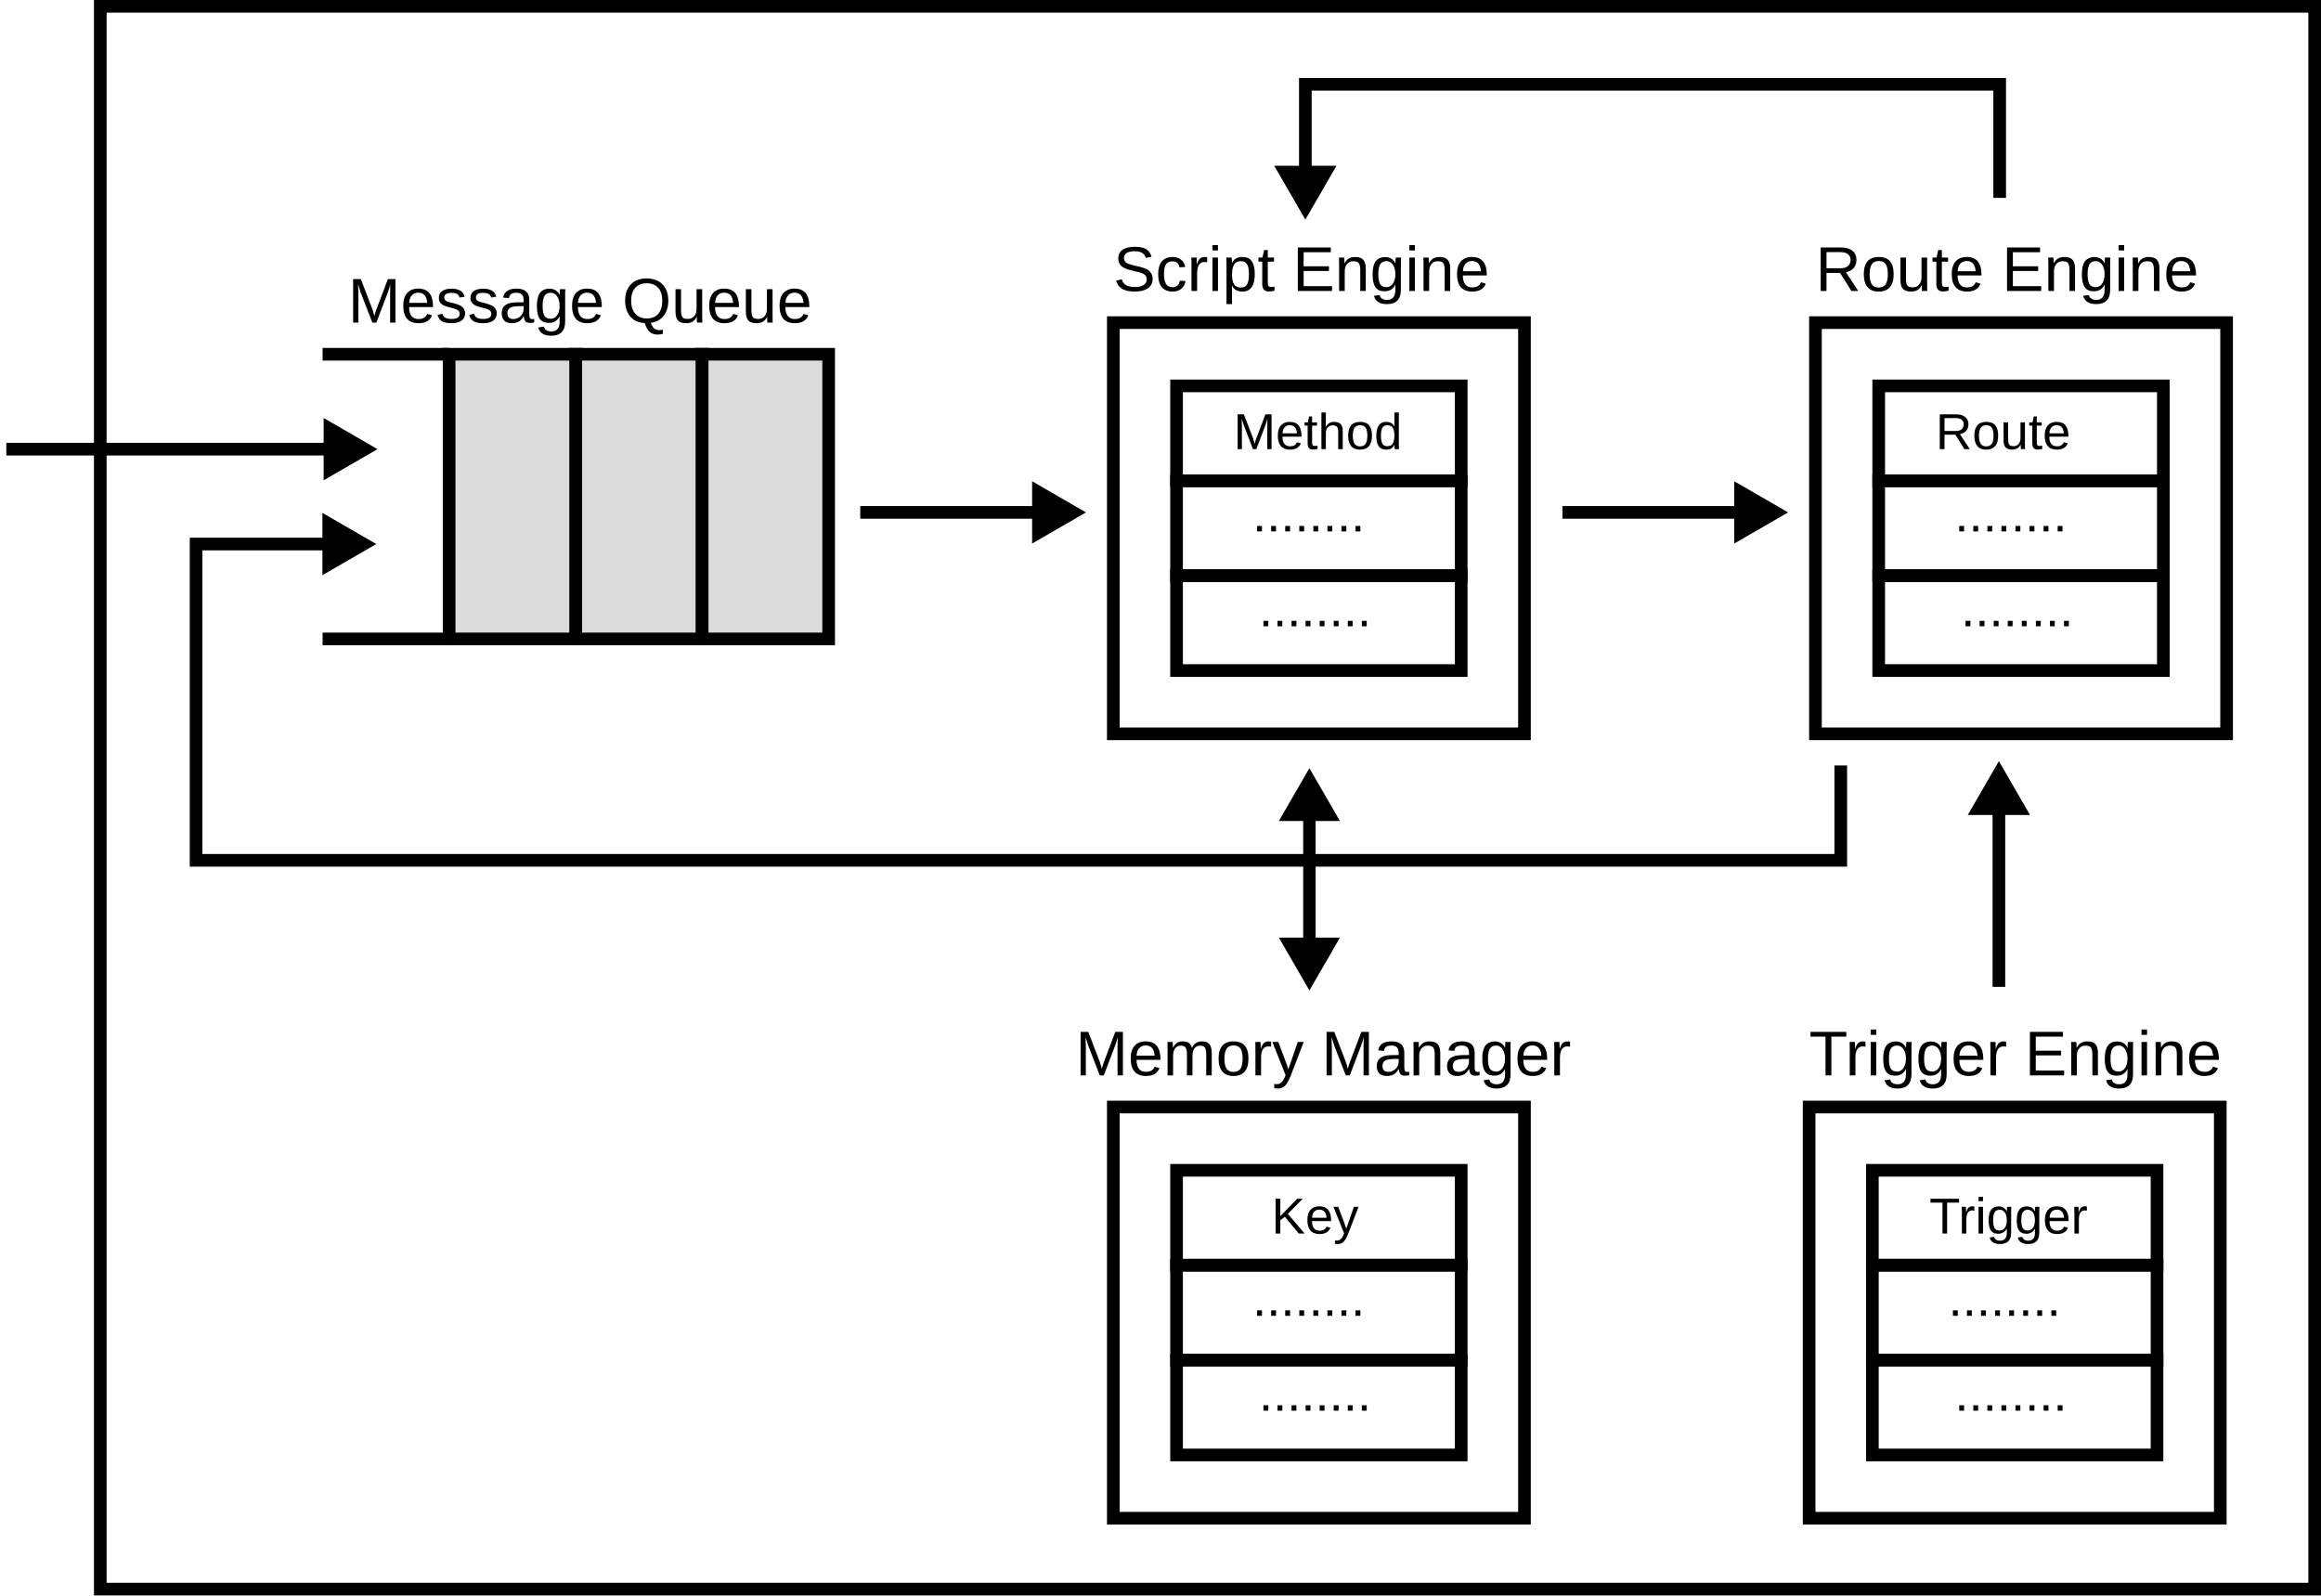
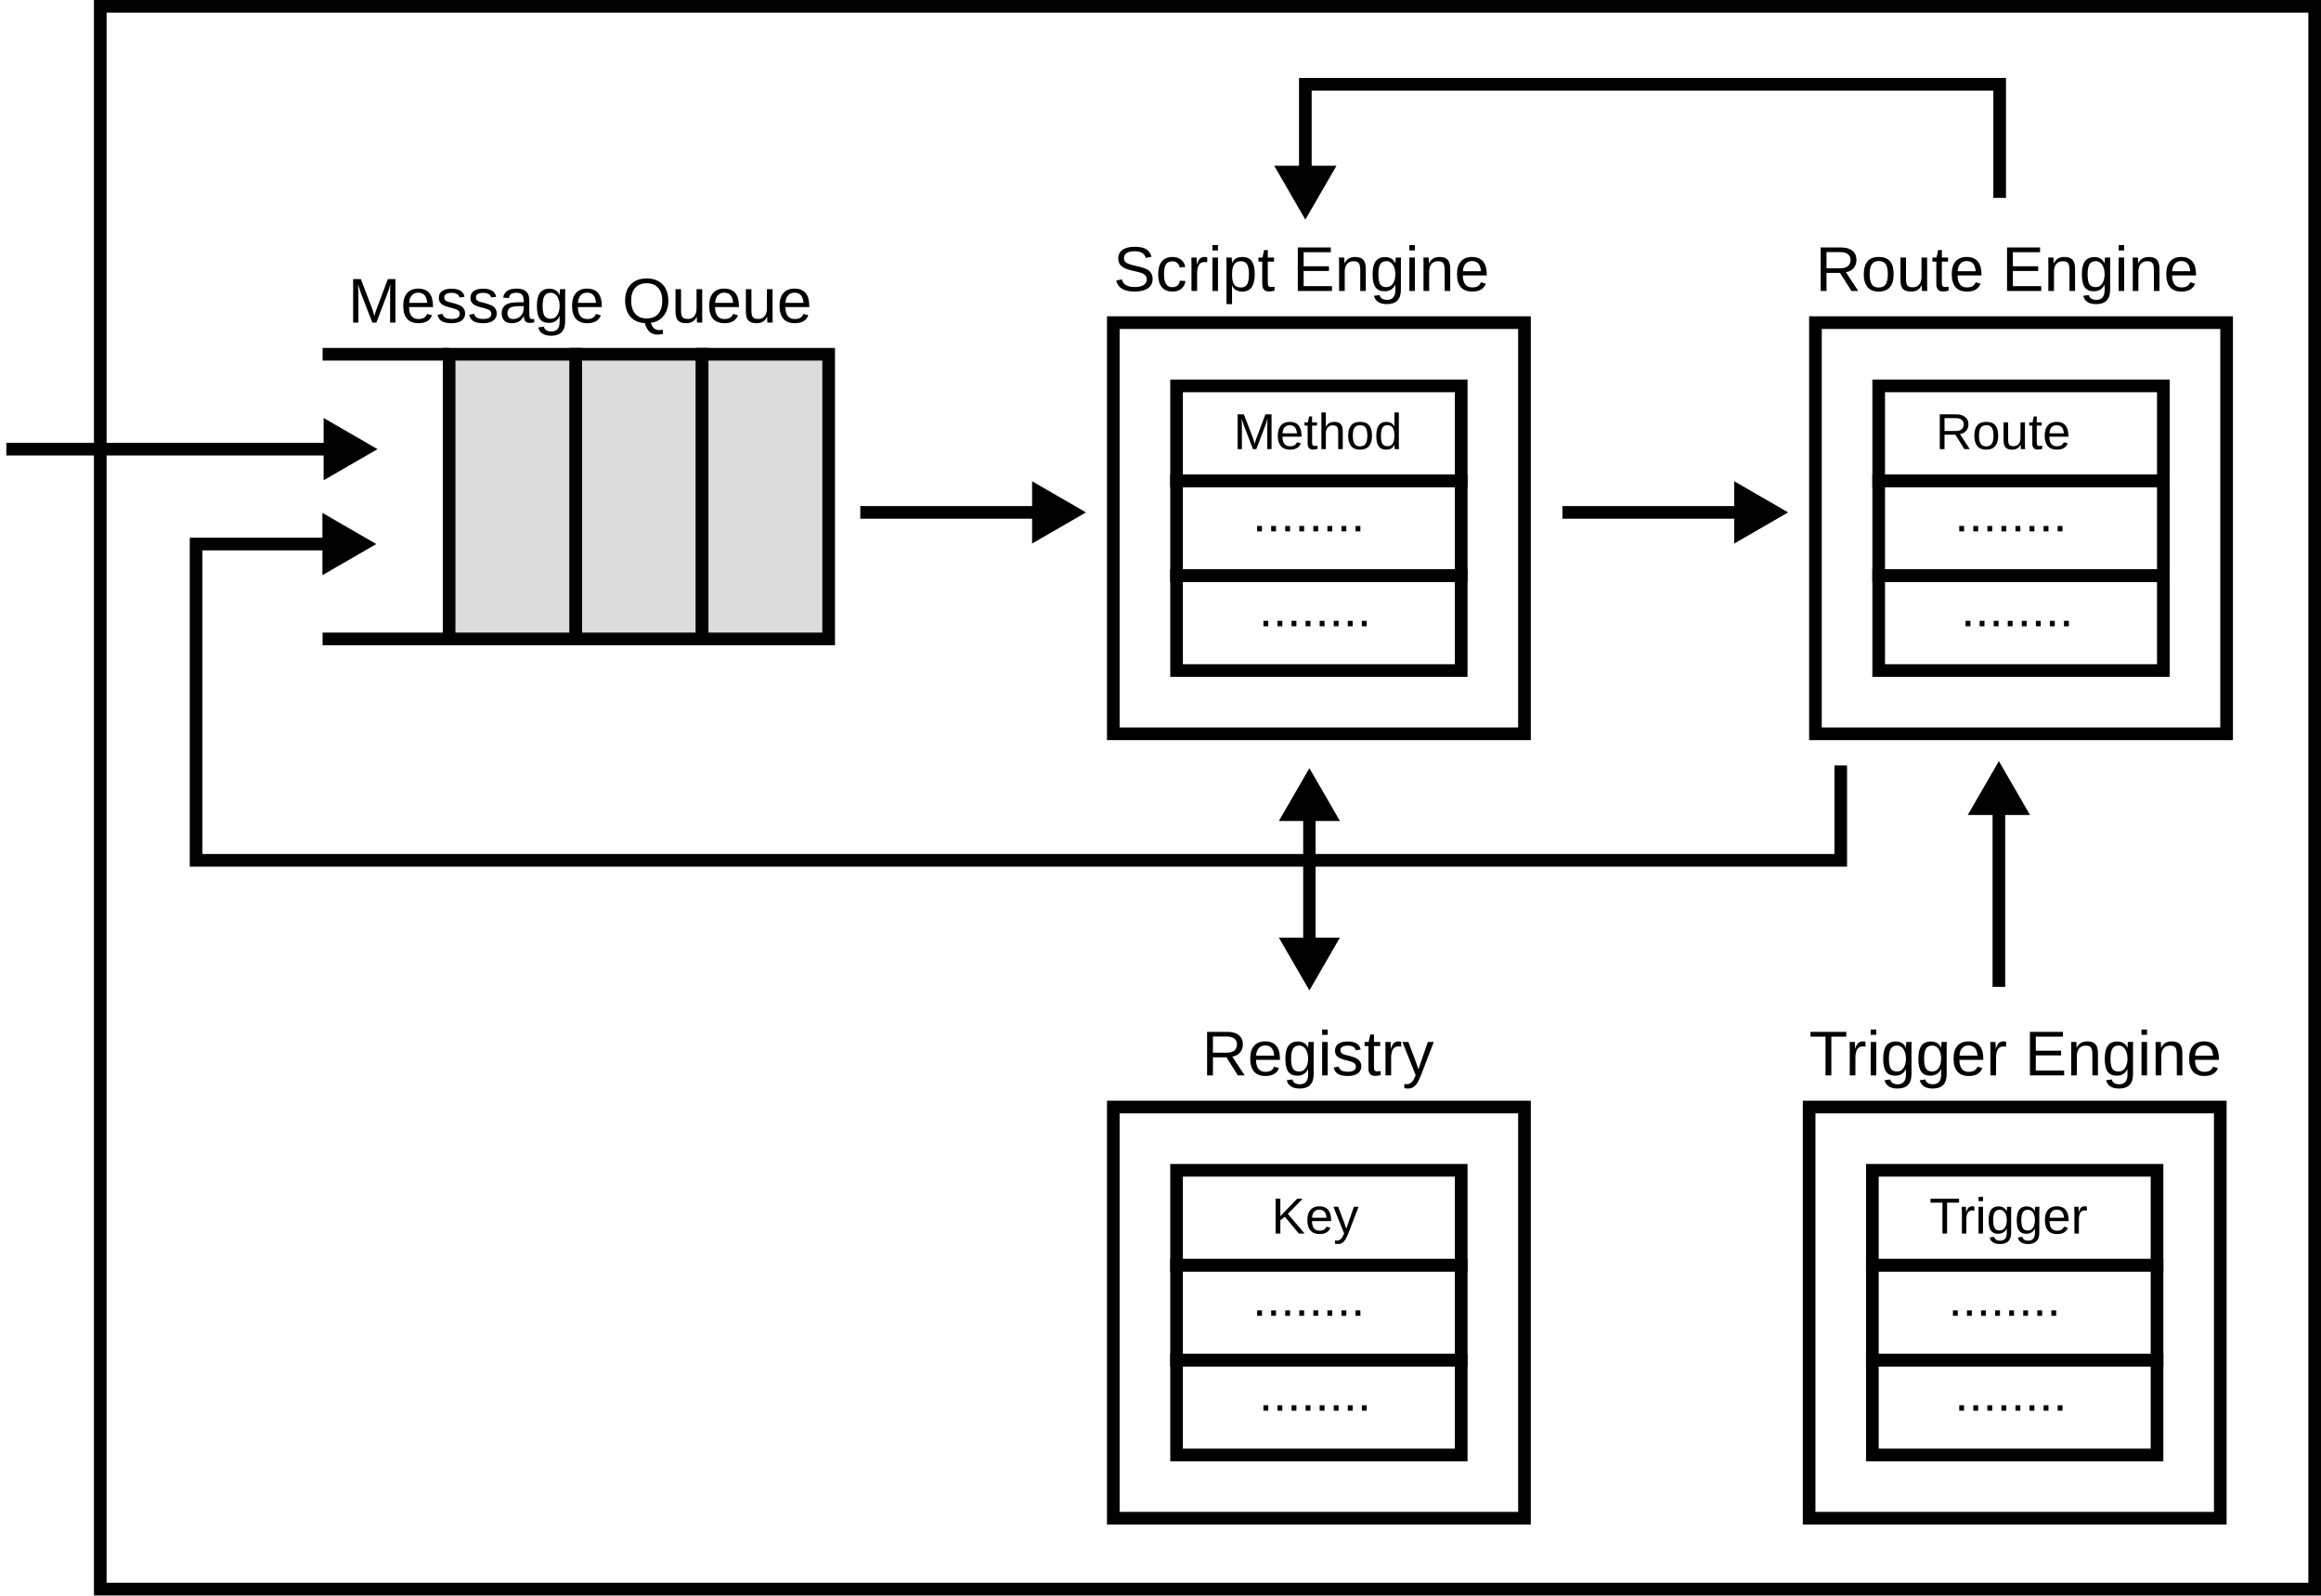
<svg xmlns="http://www.w3.org/2000/svg" xmlns:ns1="http://www.openswatchbook.org/uri/2009/osb" xmlns:xlink="http://www.w3.org/1999/xlink" width="366.922" height="252.208" id="svg2" version="1.1">
  <defs id="defs4">
    <marker orient="auto" refY="0" refX="0" id="TriangleInM" style="overflow:visible">
      <path id="path4064" d="m 5.77,0 -8.65,5 0,-10 8.65,5 z" style="fill-rule:evenodd;stroke:#000000;stroke-width:1pt" transform="scale(-0.4,-0.4)" />
    </marker>
    <marker orient="auto" refY="0" refX="0" id="TriangleOutL" style="overflow:visible">
      <path id="path4823" d="m 5.77,0 -8.65,5 0,-10 8.65,5 z" style="fill-rule:evenodd;stroke:#000000;stroke-width:1pt" transform="scale(0.8,0.8)" />
    </marker>
    <marker orient="auto" refY="0" refX="0" id="TriangleOutM" style="overflow:visible">
      <path id="path4826" d="m 5.77,0 -8.65,5 0,-10 8.65,5 z" style="fill-rule:evenodd;stroke:#000000;stroke-width:1pt" transform="scale(0.4,0.4)" />
    </marker>
    <marker orient="auto" refY="0" refX="0" id="TriangleOutS" style="overflow:visible">
      <path id="path4045" d="m 5.77,0 -8.65,5 0,-10 8.65,5 z" style="fill-rule:evenodd;stroke:#000000;stroke-width:1pt" transform="scale(0.2,0.2)" />
    </marker>
    <marker orient="auto" refY="0" refX="0" id="Arrow1Mend" style="overflow:visible">
      <path id="path3906" d="M 0,0 5,-5 -12.5,0 5,5 0,0 z" style="fill-rule:evenodd;stroke:#000000;stroke-width:1pt" transform="matrix(-0.4,0,0,-0.4,-4,0)" />
    </marker>
    <marker orient="auto" refY="0" refX="0" id="Arrow1Lend" style="overflow:visible">
      <path id="path3900" d="M 0,0 5,-5 -12.5,0 5,5 0,0 z" style="fill-rule:evenodd;stroke:#000000;stroke-width:1pt" transform="matrix(-0.8,0,0,-0.8,-10,0)" />
    </marker>
    <marker orient="auto" refY="0" refX="0" id="Arrow2Lend" style="overflow:visible">
      <path id="path3918" style="fill-rule:evenodd;stroke-width:0.625;stroke-linejoin:round" d="M 8.719,4.034 -2.207,0.016 8.719,-4.002 c -1.745,2.372 -1.735,5.617 -6e-7,8.035 z" transform="matrix(-1.1,0,0,-1.1,-1.1,0)" />
    </marker>
    <marker orient="auto" refY="0" refX="0" id="Arrow1Send" style="overflow:visible">
      <path id="path3912" d="M 0,0 5,-5 -12.5,0 5,5 0,0 z" style="fill-rule:evenodd;stroke:#000000;stroke-width:1pt" transform="matrix(-0.2,0,0,-0.2,-1.2,0)" />
    </marker>
    <linearGradient id="linearGradient5205" ns1:paint="solid">
      <stop style="stop-color:#370000;stop-opacity:1;" offset="0" id="stop5207" />
    </linearGradient>
    <linearGradient id="linearGradient907" xlink:href="#linearGradient900" />
    <linearGradient id="linearGradient906" xlink:href="#linearGradient900" />
    <linearGradient id="linearGradient905" xlink:href="#linearGradient900" />
    <linearGradient id="linearGradient904" xlink:href="#linearGradient900" />
    <linearGradient id="linearGradient903" xlink:href="#linearGradient900" />
    <linearGradient id="linearGradient900">
      <stop offset="0" id="stop901" style="stop-color: #000000;stop-opacity: 1.0;" />
      <stop offset="1" id="stop902" style="stop-color:#ffffff;stop-opacity:1;" />
    </linearGradient>
    <linearGradient id="linearGradient775" xlink:href="#linearGradient772" />
    <linearGradient id="linearGradient772">
      <stop offset="0" id="stop773" style="stop-color: #000000;stop-opacity: 1.0;" />
      <stop offset="1" id="stop774" style="stop-color:#ffffff;stop-opacity:1;" />
    </linearGradient>
    <linearGradient id="linearGradient907-9" xlink:href="#linearGradient900-2" />
    <linearGradient id="linearGradient906-7" xlink:href="#linearGradient900-2" />
    <linearGradient id="linearGradient905-2" xlink:href="#linearGradient900-2" />
    <linearGradient id="linearGradient904-9" xlink:href="#linearGradient900-2" />
    <linearGradient id="linearGradient903-7" xlink:href="#linearGradient900-2" />
    <linearGradient id="linearGradient900-2">
      <stop offset="0" id="stop901-5" style="stop-color: #000000;stop-opacity: 1.0;" />
      <stop offset="1" id="stop902-5" style="stop-color:#ffffff;stop-opacity:1;" />
    </linearGradient>
  </defs>
  <g id="layer2" transform="translate(-2.999992,-128)">
    <rect y="129" x="18.852" height="250.208" width="350.07" id="rect4074" style="fill:none;stroke:#000000;stroke-width:2;stroke-miterlimit:2.596;stroke-opacity:1;stroke-dasharray:none" />
    <rect style="fill:none;stroke:#000000;stroke-width:2;stroke-miterlimit:2.596;stroke-opacity:1;stroke-dasharray:none" id="rect4069" width="65" height="65" x="179" y="179" />
    <rect style="fill:#dcdcdc;fill-opacity:1;stroke:#000000;stroke-width:2;stroke-miterlimit:2.596;stroke-opacity:1;stroke-dasharray:none" id="rect3907" width="20" height="45" x="94" y="184" />
    <rect y="184" x="114" height="45" width="20" id="rect3909" style="fill:#dcdcdc;fill-opacity:1;stroke:#000000;stroke-width:2;stroke-miterlimit:2.596;stroke-opacity:1;stroke-dasharray:none" />
    <rect y="184" x="74" height="45" width="20" id="rect3913" style="fill:#dcdcdc;fill-opacity:1;stroke:#000000;stroke-width:2;stroke-miterlimit:2.596;stroke-opacity:1;stroke-dasharray:none" />
    <path style="fill:none;stroke:#000000;stroke-width:2;stroke-linecap:butt;stroke-linejoin:miter;stroke-miterlimit:2.596;stroke-opacity:1;stroke-dasharray:none" d="m 54,184 20,0" id="path3928" />
    <path style="fill:none;stroke:#000000;stroke-width:2;stroke-linecap:butt;stroke-linejoin:miter;stroke-miterlimit:2.596;stroke-opacity:1;stroke-dasharray:none" d="m 54,229 20,0" id="path3930" />
    <rect y="189" x="189" height="15" width="45" id="rect5743" style="fill:none;stroke:#000000;stroke-width:2;stroke-miterlimit:2.596;stroke-opacity:1;stroke-dasharray:none" />
    <rect style="fill:none;stroke:#000000;stroke-width:2;stroke-miterlimit:2.596;stroke-opacity:1;stroke-dasharray:none" id="rect5755" width="45" height="15" x="189" y="204" />
    <rect y="219" x="189" height="15" width="45" id="rect5790" style="fill:none;stroke:#000000;stroke-width:2;stroke-miterlimit:2.596;stroke-opacity:1;stroke-dasharray:none" />
    <rect y="179" x="290" height="65" width="65" id="rect5820" style="fill:none;stroke:#000000;stroke-width:2;stroke-miterlimit:2.596;stroke-opacity:1;stroke-dasharray:none" />
    <rect style="fill:none;stroke:#000000;stroke-width:2;stroke-miterlimit:2.596;stroke-opacity:1;stroke-dasharray:none" id="rect5822" width="45" height="15" x="300" y="189" />
    <rect y="204" x="300" height="15" width="45" id="rect5824" style="fill:none;stroke:#000000;stroke-width:2;stroke-miterlimit:2.596;stroke-opacity:1;stroke-dasharray:none" />
    <rect style="fill:none;stroke:#000000;stroke-width:2;stroke-miterlimit:2.596;stroke-opacity:1;stroke-dasharray:none" id="rect5826" width="45" height="15" x="300" y="219" />
    <rect y="303" x="289" height="65" width="65" id="rect5920" style="fill:none;stroke:#000000;stroke-width:2;stroke-miterlimit:2.596;stroke-opacity:1;stroke-dasharray:none" />
    <rect style="fill:none;stroke:#000000;stroke-width:2;stroke-miterlimit:2.596;stroke-opacity:1;stroke-dasharray:none" id="rect5922" width="45" height="15" x="299" y="313" />
    <rect y="328" x="299" height="15" width="45" id="rect5924" style="fill:none;stroke:#000000;stroke-width:2;stroke-miterlimit:2.596;stroke-opacity:1;stroke-dasharray:none" />
    <rect style="fill:none;stroke:#000000;stroke-width:2;stroke-miterlimit:2.596;stroke-opacity:1;stroke-dasharray:none" id="rect5926" width="45" height="15" x="299" y="343" />
    <path style="fill:none;stroke:#000000;stroke-width:2;stroke-linecap:butt;stroke-linejoin:miter;stroke-miterlimit:4;stroke-opacity:1;stroke-dasharray:none;marker-end:url(#TriangleOutM)" d="m 294,249 0,15 -260,0 0,-50 22.807,0" id="path4531" />
    <path style="fill:none;stroke:#000000;stroke-width:2;stroke-linecap:butt;stroke-linejoin:miter;stroke-miterlimit:4;stroke-opacity:1;stroke-dasharray:none;marker-end:url(#TriangleOutM)" d="m 319.124,159.281 0,-17.958 -109.765,0 0,15.713" id="path4533" />
    <rect y="303" x="179" height="65" width="65" id="rect3084" style="fill:none;stroke:#000000;stroke-width:2;stroke-miterlimit:2.596;stroke-opacity:1;stroke-dasharray:none" />
    <rect style="fill:none;stroke:#000000;stroke-width:2;stroke-miterlimit:2.596;stroke-opacity:1;stroke-dasharray:none" id="rect3086" width="45" height="15" x="189" y="313" />
    <rect y="328" x="189" height="15" width="45" id="rect3088" style="fill:none;stroke:#000000;stroke-width:2;stroke-miterlimit:2.596;stroke-opacity:1;stroke-dasharray:none" />
    <rect style="fill:none;stroke:#000000;stroke-width:2;stroke-miterlimit:2.596;stroke-opacity:1;stroke-dasharray:none" id="rect3090" width="45" height="15" x="189" y="343" />
    <path style="fill:none;stroke:#000000;stroke-width:1.96;stroke-linecap:butt;stroke-linejoin:miter;stroke-miterlimit:4;stroke-opacity:1;stroke-dasharray:none;marker-start:url(#TriangleInM);marker-end:url(#TriangleOutM)" d="m 210,255 0,24" id="path3112" />
    <path style="fill:none;stroke:#000000;stroke-width:2;stroke-linecap:butt;stroke-linejoin:miter;stroke-miterlimit:4;stroke-opacity:1;stroke-dasharray:none;marker-end:url(#TriangleOutM)" d="m 319,284 0,-30" id="path5029" />
  </g>
  <g id="layer1" transform="translate(-189,-326.3622)" style="display:inline">
    <text xml:space="preserve" style="font-size:10px;font-style:normal;font-variant:normal;font-weight:normal;font-stretch:normal;text-align:start;line-height:125%;letter-spacing:0px;word-spacing:0px;writing-mode:lr-tb;text-anchor:start;fill:#000000;fill-opacity:1;stroke:none;font-family:Arial;-inkscape-font-specification:Arial" x="365" y="372.362" id="text4083">
      <tspan x="365" y="372.362" id="tspan3932">Script Engine</tspan>
    </text>
    <text id="text3970" y="377.362" x="244" style="font-size:10px;font-style:normal;font-variant:normal;font-weight:normal;font-stretch:normal;text-align:start;line-height:125%;letter-spacing:0px;word-spacing:0px;writing-mode:lr-tb;text-anchor:start;fill:#000000;fill-opacity:1;stroke:none;font-family:Arial;-inkscape-font-specification:Arial" xml:space="preserve">
      <tspan id="tspan3974" x="244" y="377.362">Message Queue</tspan>
    </text>
    <path style="fill:none;stroke:#000000;stroke-width:2;stroke-linecap:butt;stroke-linejoin:miter;stroke-miterlimit:3.583;stroke-opacity:1;stroke-dasharray:none;marker-end:url(#TriangleOutM)" d="m 325,407.362 30,0" id="path5536" />
    <text id="text5745" y="397.362" x="384" style="font-size:8px;font-style:normal;font-variant:normal;font-weight:normal;font-stretch:normal;text-align:start;line-height:125%;letter-spacing:0px;word-spacing:0px;writing-mode:lr-tb;text-anchor:start;fill:#000000;fill-opacity:1;stroke:none;font-family:Arial;-inkscape-font-specification:Arial" xml:space="preserve">
      <tspan id="tspan5788" x="384" y="397.362">Method</tspan>
    </text>
    <text xml:space="preserve" style="font-size:8px;font-style:normal;font-variant:normal;font-weight:normal;font-stretch:normal;text-align:start;line-height:125%;letter-spacing:0px;word-spacing:0px;writing-mode:lr-tb;text-anchor:start;fill:#000000;fill-opacity:1;stroke:none;font-family:Arial;-inkscape-font-specification:Arial" x="387" y="410.362" id="text5751">
      <tspan id="tspan5757" x="387" y="410.362">........</tspan>
    </text>
    <text id="text5792" y="425.362" x="388" style="font-size:8px;font-style:normal;font-variant:normal;font-weight:normal;font-stretch:normal;text-align:start;line-height:125%;letter-spacing:0px;word-spacing:0px;writing-mode:lr-tb;text-anchor:start;fill:#000000;fill-opacity:1;stroke:none;font-family:Arial;-inkscape-font-specification:Arial" xml:space="preserve">
      <tspan y="425.362" x="388" id="tspan5794">........</tspan>
    </text>
    <text id="text5828" y="372.362" x="476" style="font-size:10px;font-style:normal;font-variant:normal;font-weight:normal;font-stretch:normal;text-align:start;line-height:125%;letter-spacing:0px;word-spacing:0px;writing-mode:lr-tb;text-anchor:start;fill:#000000;fill-opacity:1;stroke:none;font-family:Arial;-inkscape-font-specification:Arial" xml:space="preserve">
      <tspan id="tspan6741" x="476" y="372.362">Route Engine</tspan>
    </text>
    <path id="path5832" d="m 436,407.362 30,0" style="fill:none;stroke:#000000;stroke-width:2;stroke-linecap:butt;stroke-linejoin:miter;stroke-miterlimit:3.583;stroke-opacity:1;stroke-dasharray:none;stroke-dashoffset:0;marker-end:url(#TriangleOutM)" />
    <text xml:space="preserve" style="font-size:8px;font-style:normal;font-variant:normal;font-weight:normal;font-stretch:normal;text-align:start;line-height:125%;letter-spacing:0px;word-spacing:0px;writing-mode:lr-tb;text-anchor:start;fill:#000000;fill-opacity:1;stroke:none;font-family:Arial;-inkscape-font-specification:Arial" x="495" y="397.362" id="text5834">
      <tspan id="tspan6747" x="495" y="397.362">Route</tspan>
    </text>
    <text id="text5838" y="410.362" x="498" style="font-size:8px;font-style:normal;font-variant:normal;font-weight:normal;font-stretch:normal;text-align:start;line-height:125%;letter-spacing:0px;word-spacing:0px;writing-mode:lr-tb;text-anchor:start;fill:#000000;fill-opacity:1;stroke:none;font-family:Arial;-inkscape-font-specification:Arial" xml:space="preserve">
      <tspan y="410.362" x="498" id="tspan5840">........</tspan>
    </text>
    <text xml:space="preserve" style="font-size:8px;font-style:normal;font-variant:normal;font-weight:normal;font-stretch:normal;text-align:start;line-height:125%;letter-spacing:0px;word-spacing:0px;writing-mode:lr-tb;text-anchor:start;fill:#000000;fill-opacity:1;stroke:none;font-family:Arial;-inkscape-font-specification:Arial" x="499" y="425.362" id="text5842">
      <tspan id="tspan5844" x="499" y="425.362">........</tspan>
    </text>
    <text id="text5928" y="496.362" x="475" style="font-size:10px;font-style:normal;font-variant:normal;font-weight:normal;font-stretch:normal;text-align:start;line-height:125%;letter-spacing:0px;word-spacing:0px;writing-mode:lr-tb;text-anchor:start;fill:#000000;fill-opacity:1;stroke:none;font-family:Arial;-inkscape-font-specification:Arial" xml:space="preserve">
      <tspan id="tspan6743" x="475" y="496.362">Trigger Engine</tspan>
    </text>
    <text xml:space="preserve" style="font-size:8px;font-style:normal;font-variant:normal;font-weight:normal;font-stretch:normal;text-align:start;line-height:125%;letter-spacing:0px;word-spacing:0px;writing-mode:lr-tb;text-anchor:start;fill:#000000;fill-opacity:1;stroke:none;font-family:Arial;-inkscape-font-specification:Arial" x="494" y="521.362" id="text5932">
      <tspan id="tspan6745" x="494" y="521.362">Trigger</tspan>
    </text>
    <text id="text5936" y="534.362" x="497" style="font-size:8px;font-style:normal;font-variant:normal;font-weight:normal;font-stretch:normal;text-align:start;line-height:125%;letter-spacing:0px;word-spacing:0px;writing-mode:lr-tb;text-anchor:start;fill:#000000;fill-opacity:1;stroke:none;font-family:Arial;-inkscape-font-specification:Arial" xml:space="preserve">
      <tspan y="534.362" x="497" id="tspan5938">........</tspan>
    </text>
    <text xml:space="preserve" style="font-size:8px;font-style:normal;font-variant:normal;font-weight:normal;font-stretch:normal;text-align:start;line-height:125%;letter-spacing:0px;word-spacing:0px;writing-mode:lr-tb;text-anchor:start;fill:#000000;fill-opacity:1;stroke:none;font-family:Arial;-inkscape-font-specification:Arial" x="498" y="549.362" id="text5940">
      <tspan id="tspan5942" x="498" y="549.362">........</tspan>
    </text>
-     <text id="text3092" y="496.362" x="359" style="font-size:10px;font-style:normal;font-variant:normal;font-weight:normal;font-stretch:normal;text-align:start;line-height:125%;letter-spacing:0px;word-spacing:0px;writing-mode:lr-tb;text-anchor:start;fill:#000000;fill-opacity:1;stroke:none;font-family:Arial;-inkscape-font-specification:Arial" xml:space="preserve">
-       <tspan id="tspan3108" x="359" y="496.362">Memory Manager</tspan>
+     <text id="text3092" y="496.362" x="379" style="font-size:10px;font-style:normal;font-variant:normal;font-weight:normal;font-stretch:normal;text-align:start;line-height:125%;letter-spacing:0px;word-spacing:0px;writing-mode:lr-tb;text-anchor:start;fill:#000000;fill-opacity:1;stroke:none;font-family:Arial;-inkscape-font-specification:Arial" xml:space="preserve">
+       <tspan id="tspan3086" x="379" y="496.362">Registry</tspan>
    </text>
    <text xml:space="preserve" style="font-size:8px;font-style:normal;font-variant:normal;font-weight:normal;font-stretch:normal;text-align:start;line-height:125%;letter-spacing:0px;word-spacing:0px;writing-mode:lr-tb;text-anchor:start;fill:#000000;fill-opacity:1;stroke:none;font-family:Arial;-inkscape-font-specification:Arial" x="390" y="521.362" id="text3096">
      <tspan id="tspan3110" x="390" y="521.362">Key</tspan>
    </text>
    <text id="text3100" y="534.362" x="387" style="font-size:8px;font-style:normal;font-variant:normal;font-weight:normal;font-stretch:normal;text-align:start;line-height:125%;letter-spacing:0px;word-spacing:0px;writing-mode:lr-tb;text-anchor:start;fill:#000000;fill-opacity:1;stroke:none;font-family:Arial;-inkscape-font-specification:Arial" xml:space="preserve">
      <tspan y="534.362" x="387" id="tspan3102">........</tspan>
    </text>
    <text xml:space="preserve" style="font-size:8px;font-style:normal;font-variant:normal;font-weight:normal;font-stretch:normal;text-align:start;line-height:125%;letter-spacing:0px;word-spacing:0px;writing-mode:lr-tb;text-anchor:start;fill:#000000;fill-opacity:1;stroke:none;font-family:Arial;-inkscape-font-specification:Arial" x="388" y="549.362" id="text3104">
      <tspan id="tspan3106" x="388" y="549.362">........</tspan>
    </text>
    <path style="fill:none;stroke:#000000;stroke-width:2;stroke-linecap:butt;stroke-linejoin:miter;stroke-miterlimit:4;stroke-opacity:1;stroke-dasharray:none;marker-end:url(#TriangleOutM)" d="m 190,397.362 53,0" id="path4616" />
  </g>
</svg>
